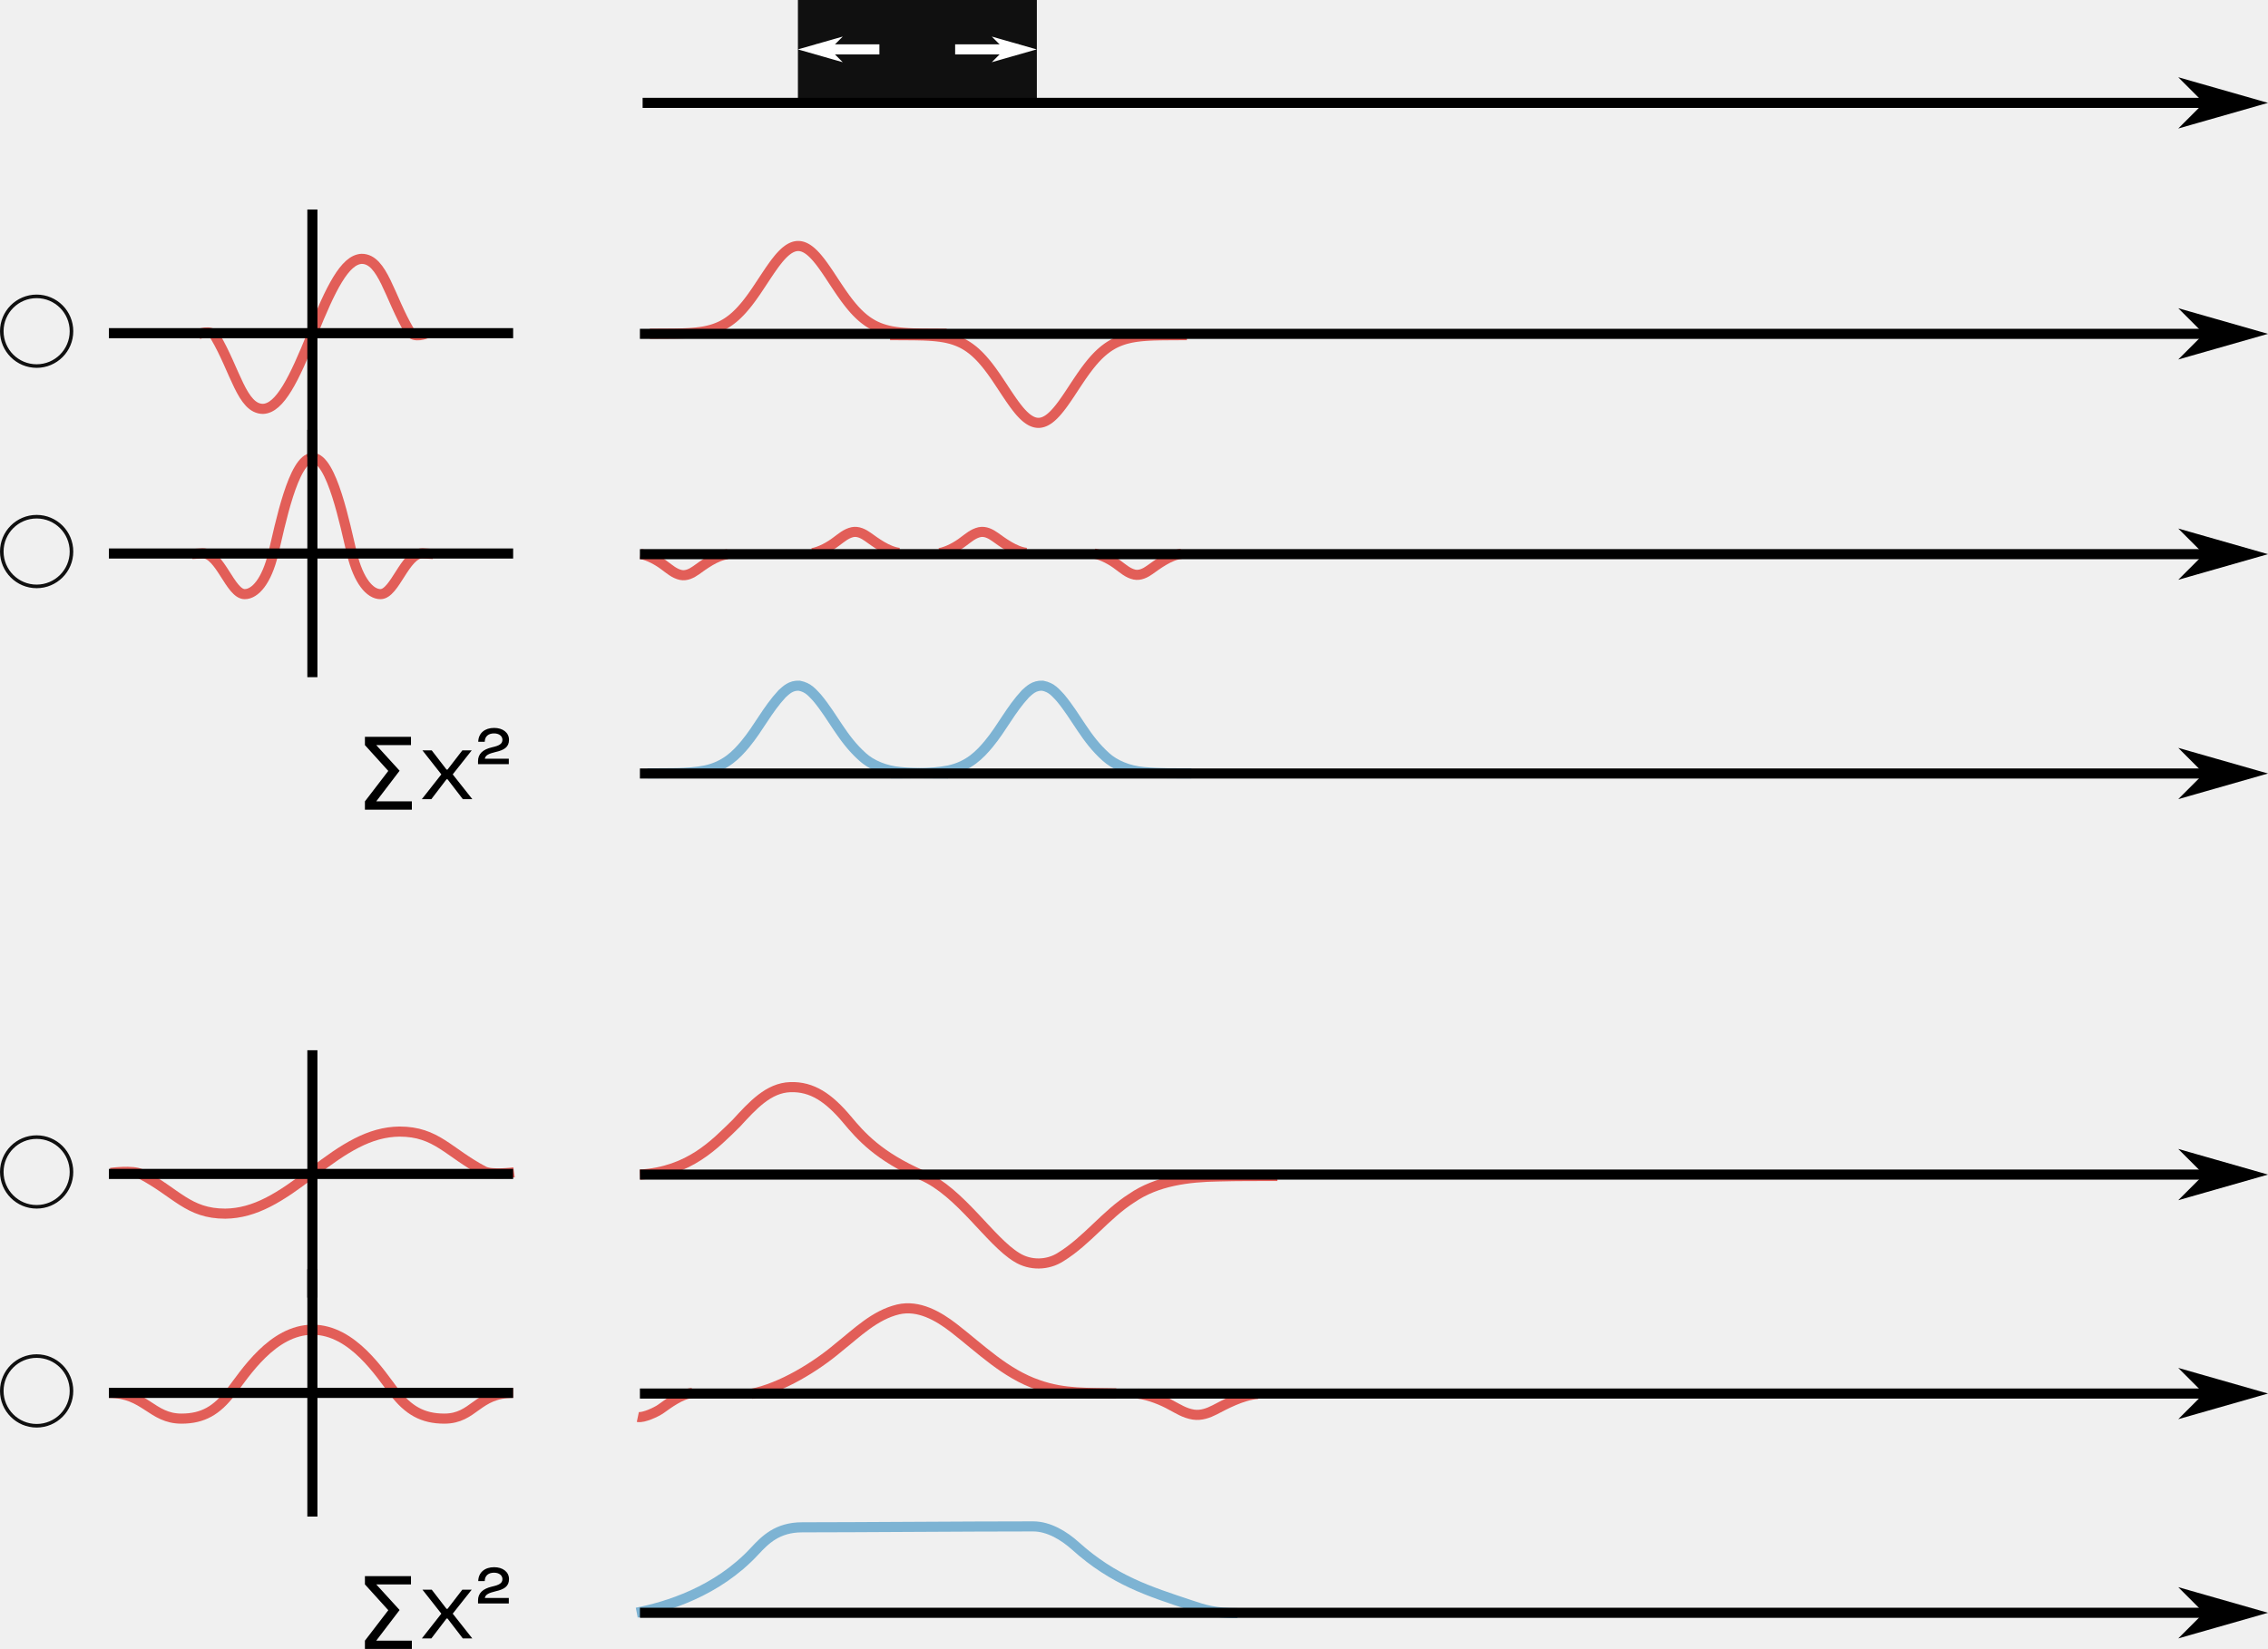
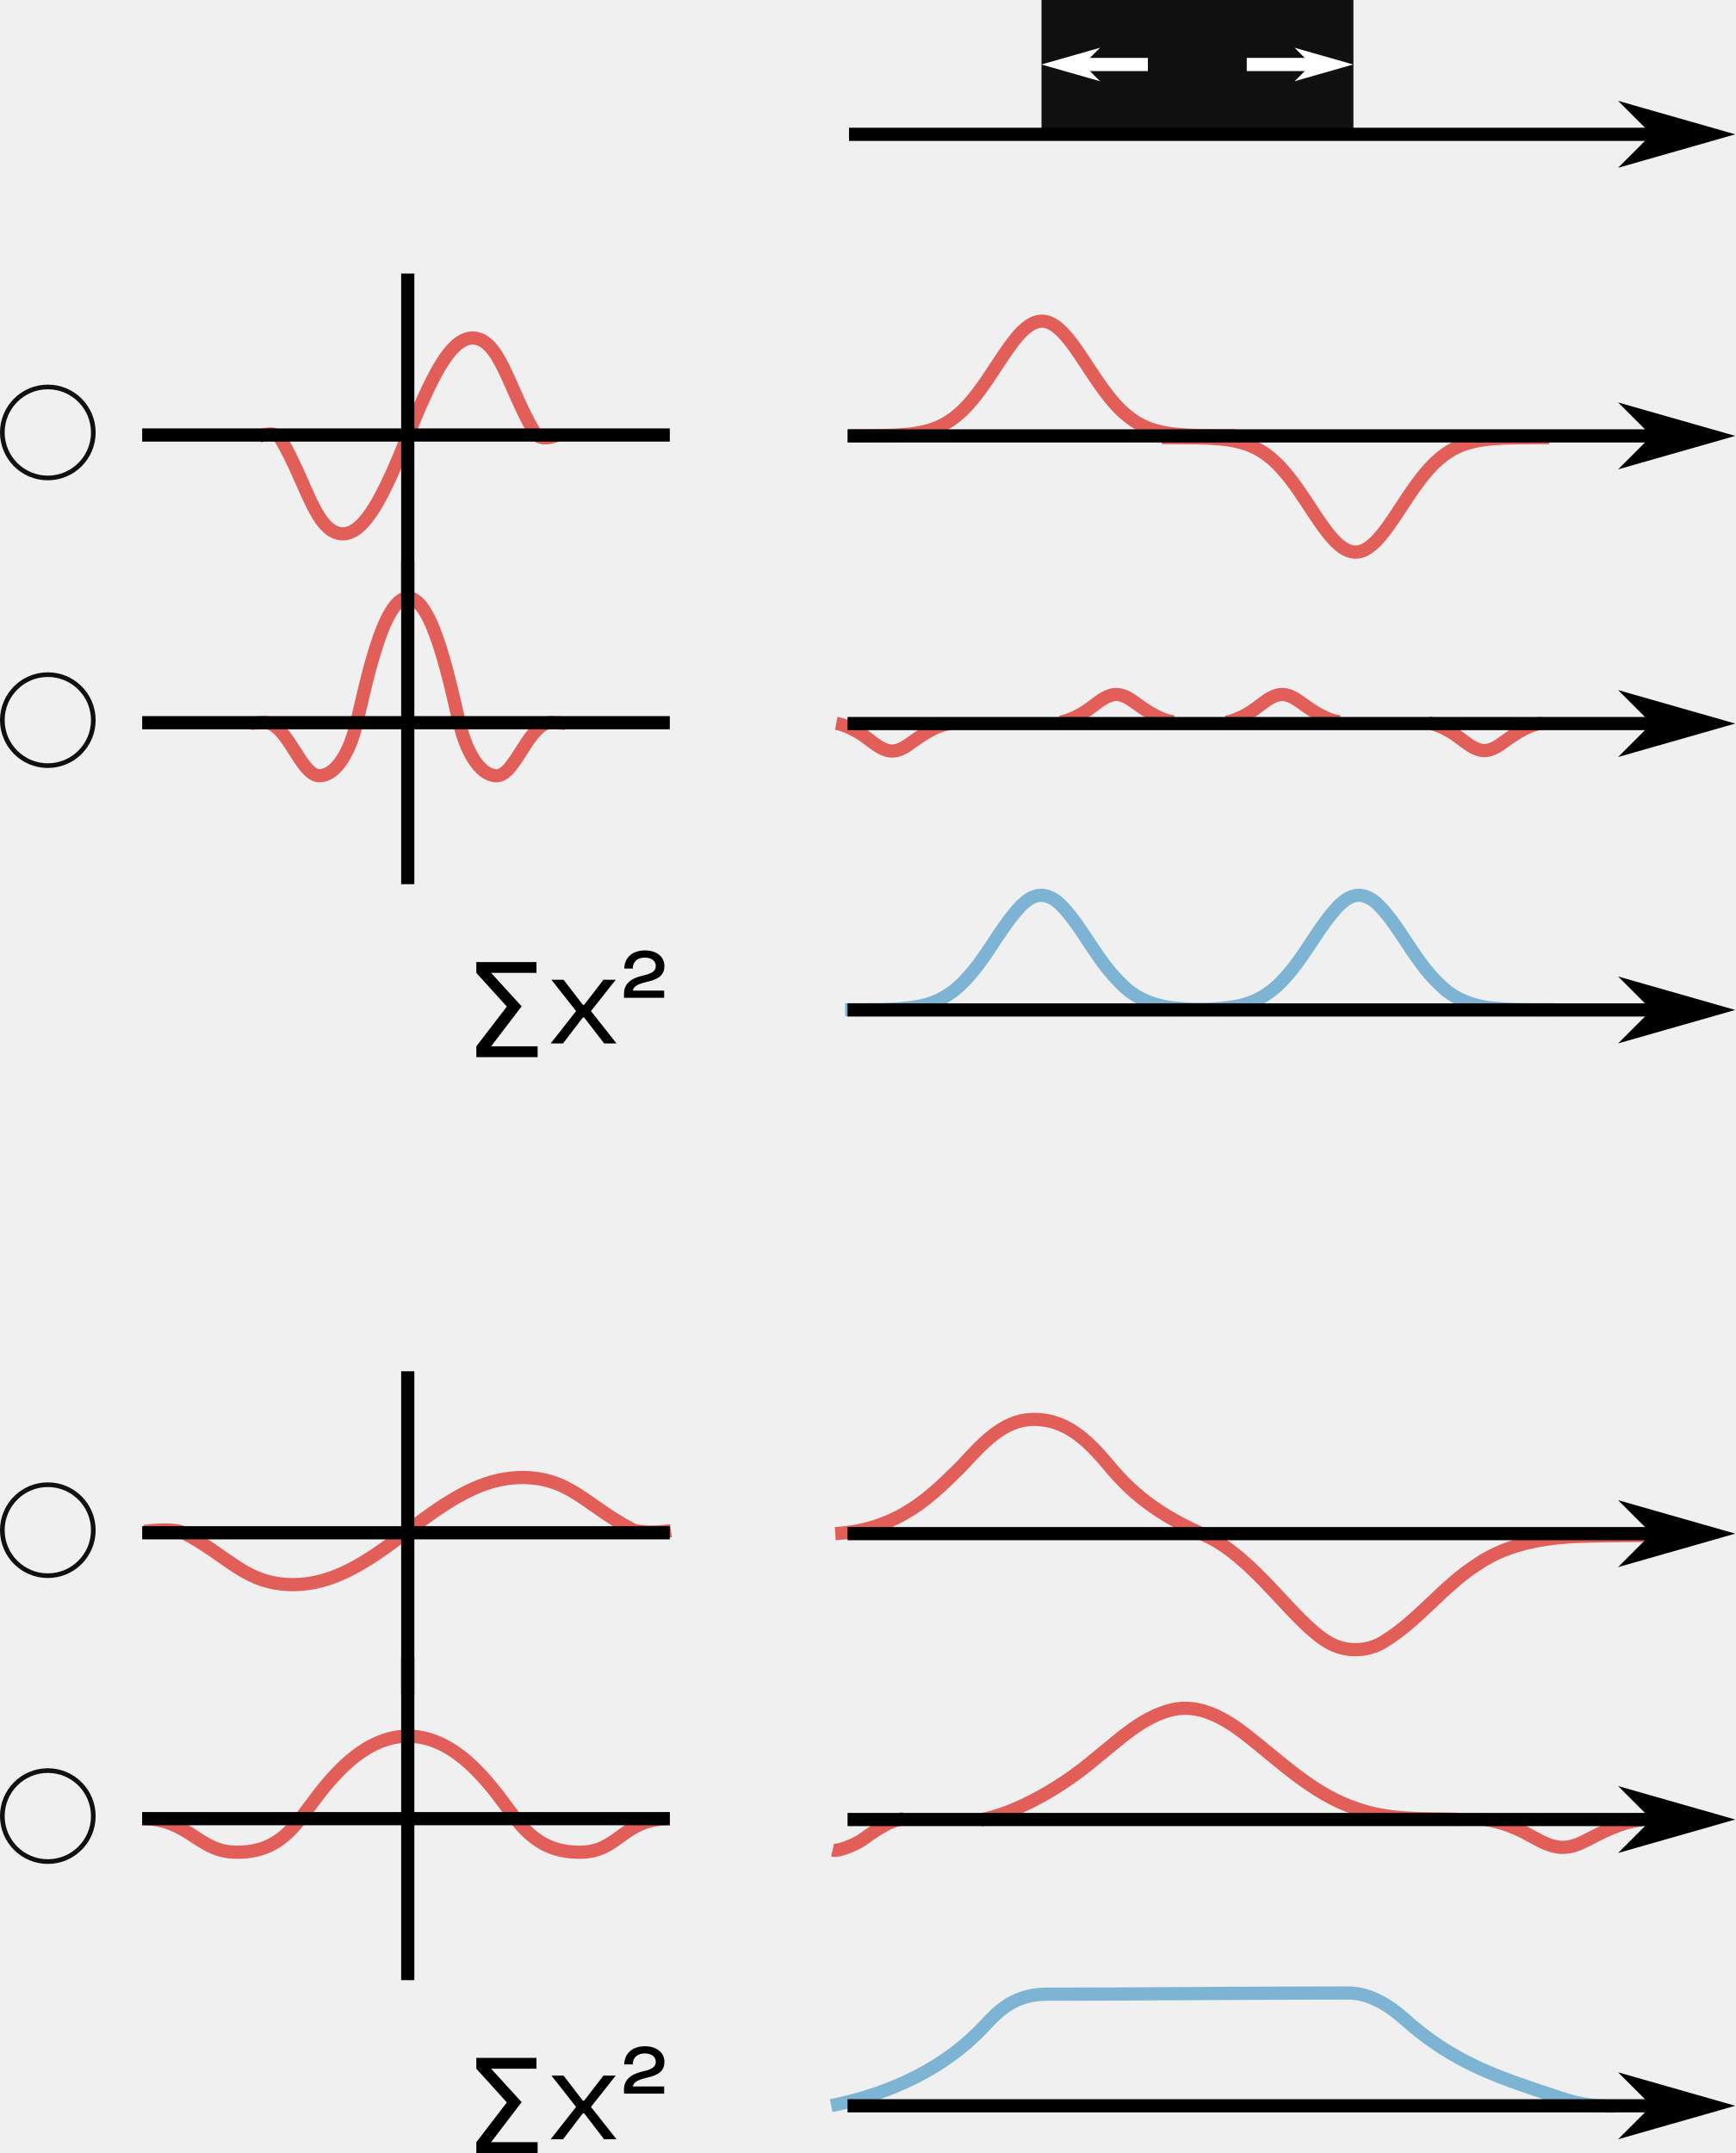
- <svg xmlns="http://www.w3.org/2000/svg" width="158.525mm" height="115.276mm" viewBox="0 0 158.525 115.276" version="1.1" id="svg23469">
+ <svg xmlns="http://www.w3.org/2000/svg" width="92.919mm" height="115.276mm" viewBox="0 0 92.919 115.276" version="1.1" id="svg23469">
  <defs id="defs23463">
-     <marker orient="auto" refY="0.0" refX="0.0" id="Arrow1Send" style="overflow:visible;">
-       <path id="path8586" d="M 0.0,0.0 L 5.0,-5.0 L -12.5,0.0 L 5.0,5.0 L 0.0,0.0 z " style="fill-rule:evenodd;stroke:#ffffff;stroke-width:1pt;stroke-opacity:1;fill:#ffffff;fill-opacity:1" transform="scale(0.2) rotate(180) translate(6,0)" />
+     <marker orient="auto" refY="0" refX="0" id="Arrow1Send" style="overflow:visible">
+       <path id="path8586" d="M 0,0 5,-5 -12.5,0 5,5 Z" style="fill:#ffffff;fill-opacity:1;fill-rule:evenodd;stroke:#ffffff;stroke-width:1pt;stroke-opacity:1" transform="matrix(-0.2,0,0,-0.2,-1.2,0)" />
    </marker>
    <marker style="overflow:visible" id="marker22179-1" refX="0" refY="0" orient="auto">
      <path transform="matrix(-0.4,0,0,-0.4,-4,0)" style="fill:#000000;fill-opacity:1;fill-rule:evenodd;stroke:#000000;stroke-width:1pt;stroke-opacity:1" d="M 0,0 5,-5 -12.5,0 5,5 Z" id="path22177-2" />
    </marker>
    <marker style="overflow:visible" id="marker22179" refX="0" refY="0" orient="auto">
      <path transform="matrix(-0.4,0,0,-0.4,-4,0)" style="fill:#000000;fill-opacity:1;fill-rule:evenodd;stroke:#000000;stroke-width:1pt;stroke-opacity:1" d="M 0,0 5,-5 -12.5,0 5,5 Z" id="path22177" />
    </marker>
    <marker style="overflow:visible" id="marker22179-1-1" refX="0" refY="0" orient="auto">
      <path transform="matrix(-0.4,0,0,-0.4,-4,0)" style="fill:#000000;fill-opacity:1;fill-rule:evenodd;stroke:#000000;stroke-width:1pt;stroke-opacity:1" d="M 0,0 5,-5 -12.5,0 5,5 Z" id="path22177-2-9" />
    </marker>
    <marker style="overflow:visible" id="marker22179-8" refX="0" refY="0" orient="auto">
      <path transform="matrix(-0.4,0,0,-0.4,-4,0)" style="fill:#000000;fill-opacity:1;fill-rule:evenodd;stroke:#000000;stroke-width:1pt;stroke-opacity:1" d="M 0,0 5,-5 -12.5,0 5,5 Z" id="path22177-7" />
    </marker>
    <marker style="overflow:visible" id="marker22179-8-7" refX="0" refY="0" orient="auto">
      <path transform="matrix(-0.4,0,0,-0.4,-4,0)" style="fill:#000000;fill-opacity:1;fill-rule:evenodd;stroke:#000000;stroke-width:1pt;stroke-opacity:1" d="M 0,0 5,-5 -12.5,0 5,5 Z" id="path22177-7-0" />
    </marker>
    <marker style="overflow:visible" id="marker22179-8-7-4" refX="0" refY="0" orient="auto">
      <path transform="matrix(-0.4,0,0,-0.4,-4,0)" style="fill:#000000;fill-opacity:1;fill-rule:evenodd;stroke:#000000;stroke-width:1pt;stroke-opacity:1" d="M 0,0 5,-5 -12.5,0 5,5 Z" id="path22177-7-0-5" />
    </marker>
    <marker style="overflow:visible" id="marker22179-8-8" refX="0" refY="0" orient="auto">
      <path transform="matrix(-0.4,0,0,-0.4,-4,0)" style="fill:#000000;fill-opacity:1;fill-rule:evenodd;stroke:#000000;stroke-width:1pt;stroke-opacity:1" d="M 0,0 5,-5 -12.5,0 5,5 Z" id="path22177-7-5" />
    </marker>
    <marker style="overflow:visible" id="marker22179-8-0" refX="0" refY="0" orient="auto">
      <path transform="matrix(-0.4,0,0,-0.4,-4,0)" style="fill:#000000;fill-opacity:1;fill-rule:evenodd;stroke:#000000;stroke-width:1pt;stroke-opacity:1" d="M 0,0 5,-5 -12.5,0 5,5 Z" id="path22177-7-7" />
    </marker>
    <marker style="overflow:visible" id="marker22179-8-0-2" refX="0" refY="0" orient="auto">
      <path transform="matrix(-0.4,0,0,-0.4,-4,0)" style="fill:#000000;fill-opacity:1;fill-rule:evenodd;stroke:#000000;stroke-width:1pt;stroke-opacity:1" d="M 0,0 5,-5 -12.5,0 5,5 Z" id="path22177-7-7-1" />
    </marker>
    <marker style="overflow:visible" id="marker22179-3" refX="0" refY="0" orient="auto">
      <path transform="matrix(-0.4,0,0,-0.4,-4,0)" style="fill:#ffffff;fill-opacity:1;fill-rule:evenodd;stroke:#ffffff;stroke-width:1pt;stroke-opacity:1" d="M 0,0 5,-5 -12.5,0 5,5 Z" id="path22177-3" />
    </marker>
    <marker orient="auto" refY="0" refX="0" id="Arrow1Send-7" style="overflow:visible">
      <path id="path8586-7" d="M 0,0 5,-5 -12.5,0 5,5 Z" style="fill:#ffffff;fill-opacity:1;fill-rule:evenodd;stroke:#ffffff;stroke-width:1pt;stroke-opacity:1" transform="matrix(-0.2,0,0,-0.2,-1.2,0)" />
    </marker>
  </defs>
  <g id="layer1" transform="translate(-5.376938,-18.3333)">
    <path style="fill:none;fill-rule:evenodd;stroke:#e1544d;stroke-width:0.706;stroke-linejoin:bevel;stroke-miterlimit:4;stroke-dasharray:none;stroke-opacity:0.933;image-rendering:optimizeQuality;shape-rendering:geometricPrecision;text-rendering:geometricPrecision" d="m 84.936,115.759 c 0.787,0.103 1.696,0.471 2.297,0.809 0.482,0.253 0.946,0.561 1.564,0.659 0.538,0.082 1.053,-0.115 1.464,-0.325 0.703,-0.361 1.907,-1.035 3.035,-1.123" id="path466-0-7-5-8-9-9-8-8" />
    <path style="fill:none;fill-rule:evenodd;stroke:#e1544d;stroke-width:0.706;stroke-linejoin:bevel;stroke-miterlimit:4;stroke-dasharray:none;stroke-opacity:0.933;image-rendering:optimizeQuality;shape-rendering:geometricPrecision;text-rendering:geometricPrecision" d="m 49.959,117.392 c 0.391,0.082 1.3,-0.349 1.598,-0.558 0.511,-0.361 1.386,-1.035 2.205,-1.123" id="path466-0-7-5-8-6" />
    <path style="fill:none;fill-rule:evenodd;stroke:#75afd1;stroke-width:0.706;stroke-linejoin:bevel;stroke-miterlimit:4;stroke-dasharray:none;stroke-opacity:0.933;image-rendering:optimizeQuality;shape-rendering:geometricPrecision;text-rendering:geometricPrecision" d="m 67.64,72.396 c 1.351,-0.02 2.752,0.053 4.05,-0.203 1.412,-0.304 2.176,-1.108 2.787,-1.84 0.954,-1.152 1.53,-2.396 2.58,-3.523 0.27,-0.242 0.605,-0.591 1.192,-0.56 0.65,0.117 0.934,0.52 1.238,0.833 1.145,1.361 1.755,2.866 3.192,4.147 0.594,0.538 1.543,0.967 2.669,1.06 1.09,0.105 2.205,0.079 3.307,0.087" id="path466-0-7-1-2" />
    <path style="fill:none;fill-rule:evenodd;stroke:#75afd1;stroke-width:0.706;stroke-linejoin:bevel;stroke-miterlimit:4;stroke-dasharray:none;stroke-opacity:0.933;image-rendering:optimizeQuality;shape-rendering:geometricPrecision;text-rendering:geometricPrecision" d="m 49.884,131.073 c 2.094,-0.412 5.6,-1.464 8.224,-4.286 0.742,-0.798 1.599,-1.681 3.331,-1.681 3.927,0 11.381,-0.064 16.154,-0.064 1.087,0 2.151,0.644 2.96,1.371 2.674,2.407 5.159,3.172 8.006,4.124 1.061,0.355 1.712,0.568 3.307,0.568" id="path466-0-7-5-0" />
    <path style="fill:none;stroke:#e1544d;stroke-width:0.706;stroke-linecap:butt;stroke-linejoin:miter;stroke-miterlimit:4;stroke-dasharray:none;stroke-opacity:0.933" d="m 27.23,111.293 c 2.802,0 4.738,3.096 5.711,4.361 0.973,1.265 1.976,1.853 3.491,1.853 2.091,0 2.279,-1.8 4.811,-1.8" id="path26623-4" />
    <path style="fill:none;stroke:#e1544d;stroke-width:0.706;stroke-linecap:butt;stroke-linejoin:miter;stroke-miterlimit:4;stroke-dasharray:none;stroke-opacity:0.933" d="m 27.222,111.293 c -2.802,0 -4.738,3.096 -5.711,4.361 -0.973,1.265 -1.935,1.853 -3.451,1.853 -2.091,0 -2.539,-1.8 -5.07,-1.8" id="path26623-7-2" />
    <path style="fill:none;stroke:#e1544d;stroke-width:0.706;stroke-linecap:butt;stroke-linejoin:miter;stroke-miterlimit:4;stroke-dasharray:none;stroke-opacity:0.933" d="m 27.228,50.346 c 1.347,0 2.277,4.744 2.745,6.682 0.468,1.938 1.271,2.84 1.999,2.84 1.005,0 1.714,-2.854 2.931,-2.854 l 0.744,0.048 v 0" id="path26623" />
    <path style="fill:none;stroke:#e1544d;stroke-width:0.706;stroke-linecap:butt;stroke-linejoin:miter;stroke-miterlimit:4;stroke-dasharray:none;stroke-opacity:0.933" d="m 27.224,50.346 c -1.347,0 -2.277,4.744 -2.745,6.682 -0.468,1.938 -1.271,2.84 -1.999,2.84 -1.005,0 -1.714,-2.854 -2.931,-2.854 l -0.744,0.048 v 0" id="path26623-7" />
    <path id="path466-0-7" d="m 50.795,41.66 v 0 h 0.068 0.071 0.068 0.071 0.068 0.071 0.068 0.071 l 0.068,-0.001 h 0.068 0.071 0.068 0.071 l 0.068,-0.002 h 0.071 0.068 l 0.071,-0.001 h 0.068 l 0.071,-0.001 h 0.068 l 0.071,-0.001 h 0.068 l 0.071,-0.001 0.068,-0.001 h 0.071 l 0.068,-0.002 0.071,-0.001 0.068,-0.001 0.071,-0.002 0.068,-0.001 0.068,-0.002 0.071,-0.002 0.068,-0.001 0.071,-0.002 0.068,-0.004 0.071,-0.002 0.068,-0.005 0.071,-0.002 0.068,-0.004 0.071,-0.005 0.068,-0.004 0.071,-0.005 0.068,-0.006 0.071,-0.005 0.068,-0.007 0.071,-0.006 0.068,-0.007 0.071,-0.009 0.068,-0.009 0.065,-0.007 0.071,-0.009 0.068,-0.012 0.071,-0.01 0.068,-0.012 0.071,-0.012 0.068,-0.013 0.071,-0.015 0.068,-0.015 0.071,-0.017 0.068,-0.017 0.071,-0.018 0.068,-0.018 0.071,-0.022 0.068,-0.021 0.071,-0.023 0.068,-0.025 0.068,-0.025 0.071,-0.027 0.068,-0.028 0.071,-0.031 0.068,-0.03 0.071,-0.034 0.068,-0.034 0.071,-0.037 0.068,-0.039 0.071,-0.04 0.068,-0.042 0.071,-0.044 0.068,-0.046 0.071,-0.048 0.068,-0.051 0.071,-0.052 0.068,-0.053 0.071,-0.057 0.068,-0.059 0.071,-0.06 0.068,-0.064 0.068,-0.064 0.071,-0.068 0.068,-0.069 0.071,-0.073 0.068,-0.073 0.071,-0.076 0.068,-0.08 0.071,-0.08 0.068,-0.082 0.071,-0.083 0.068,-0.088 0.071,-0.087 0.068,-0.092 0.071,-0.092 0.068,-0.092 0.071,-0.097 0.068,-0.097 0.071,-0.099 0.068,-0.098 0.071,-0.102 0.068,-0.102 0.068,-0.103 0.071,-0.104 0.068,-0.105 0.071,-0.104 0.068,-0.105 0.071,-0.106 0.068,-0.105 0.071,-0.106 0.068,-0.104 0.071,-0.105 0.068,-0.103 0.071,-0.103 0.068,-0.104 0.071,-0.099 0.068,-0.1 0.071,-0.097 0.068,-0.098 0.071,-0.093 0.068,-0.092 0.071,-0.089 0.068,-0.086 0.068,-0.085 0.071,-0.082 0.068,-0.077 0.071,-0.075 0.068,-0.071 0.071,-0.068 0.068,-0.063 0.071,-0.062 0.068,-0.054 0.071,-0.052 0.068,-0.048 0.071,-0.042 0.068,-0.039 0.071,-0.034 0.068,-0.029 0.071,-0.025 0.068,-0.019 0.071,-0.015 0.068,-0.01 0.071,-0.005 h 0.065 l 0.068,0.005 0.071,0.01 0.068,0.015 0.071,0.019 0.068,0.025 0.071,0.029 0.068,0.034 0.071,0.039 0.068,0.042 0.071,0.048 0.068,0.052 0.068,0.054 0.071,0.062 0.068,0.063 0.071,0.068 0.068,0.071 0.071,0.075 0.068,0.077 0.071,0.082 0.068,0.085 0.071,0.086 0.068,0.089 0.071,0.092 0.068,0.093 0.071,0.098 0.068,0.097 0.071,0.1 0.068,0.099 0.071,0.104 0.068,0.103 0.071,0.103 0.068,0.105 0.068,0.104 0.071,0.106 0.068,0.105 0.071,0.106 0.068,0.105 0.071,0.104 0.068,0.105 0.071,0.104 0.068,0.103 0.071,0.102 0.068,0.102 0.071,0.098 0.068,0.099 0.071,0.097 0.068,0.097 0.071,0.092 0.068,0.092 0.071,0.092 0.068,0.087 0.071,0.088 0.068,0.083 0.068,0.082 0.071,0.08 0.068,0.08 0.071,0.076 0.068,0.073 0.071,0.073 0.068,0.069 0.071,0.068 0.068,0.064 0.071,0.064 0.068,0.06 0.071,0.059 0.068,0.057 0.071,0.053 0.068,0.052 0.071,0.051 0.068,0.048 0.071,0.046 0.068,0.044 0.071,0.042 0.068,0.04 0.068,0.039 0.071,0.037 0.068,0.034 0.071,0.034 0.068,0.03 0.071,0.031 0.068,0.028 0.071,0.027 0.068,0.025 0.071,0.025 0.068,0.023 0.071,0.021 0.068,0.022 0.071,0.018 0.068,0.018 0.071,0.017 0.068,0.017 0.071,0.015 0.068,0.015 0.071,0.013 0.068,0.012 0.068,0.012 0.071,0.01 0.068,0.012 0.071,0.009 0.065,0.007 0.071,0.009 0.068,0.009 0.071,0.007 0.068,0.006 0.071,0.007 0.068,0.005 0.071,0.006 0.068,0.005 0.068,0.004 0.071,0.005 0.068,0.004 0.071,0.002 0.068,0.005 0.071,0.002 0.068,0.004 0.071,0.002 0.068,0.001 0.071,0.002 0.068,0.002 0.071,0.001 0.068,0.002 0.071,0.001 0.068,0.001 0.071,0.002 h 0.068 l 0.071,0.001 0.068,0.001 h 0.071 l 0.068,0.001 h 0.068 l 0.071,0.001 h 0.068 l 0.071,0.001 h 0.068 0.071 l 0.068,0.002 h 0.071 0.068 0.071 0.068 l 0.071,0.001 h 0.068 0.071 0.068 0.071 0.068 0.071 0.068 0.071" class="fil1 str1" style="fill:none;fill-rule:evenodd;stroke:#e1544d;stroke-width:0.706;stroke-linejoin:bevel;stroke-miterlimit:4;stroke-dasharray:none;stroke-opacity:0.933;image-rendering:optimizeQuality;shape-rendering:geometricPrecision;text-rendering:geometricPrecision" />
-     <path style="fill:none;stroke:#000000;stroke-width:0.706;stroke-linecap:butt;stroke-linejoin:miter;stroke-miterlimit:4;stroke-dasharray:none;stroke-opacity:1;marker-end:url(#marker22179)" d="M 50.294,25.525 H 162.511" id="path18497" />
+     <path style="fill:none;stroke:#000000;stroke-width:0.706;stroke-linecap:butt;stroke-linejoin:miter;stroke-miterlimit:4;stroke-dasharray:none;stroke-opacity:1;marker-end:url(#marker22179)" d="M 50.84,25.525 H 96.905" id="path18497" />
    <rect style="opacity:1;fill:#000000;fill-opacity:0.933;stroke:none;stroke-width:0.706;stroke-linecap:butt;stroke-linejoin:round;stroke-miterlimit:4;stroke-dasharray:none;stroke-dashoffset:0;stroke-opacity:0.933" id="rect18499" width="16.701" height="7.216" x="61.148" y="18.333" />
    <path style="fill:none;stroke:#e1544d;stroke-width:0.706;stroke-linecap:butt;stroke-linejoin:miter;stroke-miterlimit:4;stroke-dasharray:none;stroke-opacity:0.933" d="m 27.211,41.673 c 1.276,-3.166 2.268,-5.197 3.449,-5.244 1.47,0 1.93,2.67 3.338,5.06 0.318,0.539 1.198,0.149 1.198,0.149" id="path23522" />
    <path style="fill:none;stroke:#e1544d;stroke-width:0.706;stroke-linecap:butt;stroke-linejoin:miter;stroke-miterlimit:4;stroke-dasharray:none;stroke-opacity:0.933" d="m 27.211,41.673 c -1.276,3.166 -2.268,5.197 -3.449,5.244 -1.47,0 -1.93,-2.67 -3.338,-5.06 -0.318,-0.539 -1.198,-0.149 -1.198,-0.149" id="path23522-3" />
    <path style="fill:none;stroke:#000000;stroke-width:0.706;stroke-linecap:butt;stroke-linejoin:miter;stroke-miterlimit:4;stroke-dasharray:none;stroke-opacity:1" d="M 12.99,41.625 H 41.244" id="path23505" />
    <path style="fill:none;stroke:#000000;stroke-width:0.706;stroke-linecap:butt;stroke-linejoin:miter;stroke-miterlimit:4;stroke-dasharray:none;stroke-opacity:1" d="M 27.211,50.271 V 32.979" id="path23505-5" />
    <path id="path466-0-7-7" d="m 67.587,41.765 v 0 h 0.068 0.071 0.068 0.071 0.068 0.071 0.068 0.071 l 0.068,0.001 h 0.068 0.071 0.068 0.071 l 0.068,0.002 h 0.071 0.068 l 0.071,0.001 h 0.068 l 0.071,0.001 h 0.068 l 0.071,0.001 h 0.068 l 0.071,0.001 0.068,0.001 h 0.071 l 0.068,0.002 0.071,0.001 0.068,0.001 0.071,0.002 0.068,0.001 0.068,0.002 0.071,0.002 0.068,0.001 0.071,0.002 0.068,0.004 0.071,0.002 0.068,0.005 0.071,0.002 0.068,0.004 0.071,0.005 0.068,0.004 0.071,0.005 0.068,0.006 0.071,0.005 0.068,0.007 0.071,0.006 0.068,0.007 0.071,0.009 0.068,0.009 0.065,0.007 0.071,0.009 0.068,0.012 0.071,0.01 0.068,0.012 0.071,0.012 0.068,0.013 0.071,0.015 0.068,0.015 0.071,0.017 0.068,0.017 0.071,0.018 0.068,0.018 0.071,0.022 0.068,0.021 0.071,0.023 0.068,0.025 0.068,0.025 0.071,0.027 0.068,0.028 0.071,0.031 0.068,0.03 0.071,0.034 0.068,0.034 0.071,0.037 0.068,0.039 0.071,0.04 0.068,0.042 0.071,0.044 0.068,0.046 0.071,0.048 0.068,0.051 0.071,0.052 0.068,0.053 0.071,0.057 0.068,0.059 0.071,0.06 0.068,0.064 0.068,0.064 0.071,0.068 0.068,0.069 0.071,0.073 0.068,0.073 0.071,0.076 0.068,0.08 0.071,0.08 0.068,0.082 0.071,0.083 0.068,0.088 0.071,0.087 0.068,0.092 0.071,0.092 0.068,0.092 0.071,0.097 0.068,0.097 0.071,0.099 0.068,0.098 0.071,0.102 0.068,0.102 0.068,0.103 0.071,0.104 0.068,0.105 0.071,0.104 0.068,0.105 0.071,0.106 0.068,0.105 0.071,0.106 0.068,0.104 0.071,0.105 0.068,0.103 0.071,0.103 0.068,0.104 0.071,0.099 0.068,0.1 0.071,0.097 0.068,0.098 0.071,0.093 0.068,0.092 0.071,0.089 0.068,0.086 0.068,0.085 0.071,0.082 0.068,0.077 0.071,0.075 0.068,0.071 0.071,0.068 0.068,0.063 0.071,0.062 0.068,0.054 0.071,0.052 0.068,0.048 0.071,0.042 0.068,0.039 0.071,0.034 0.068,0.029 0.071,0.025 0.068,0.019 0.071,0.015 0.068,0.01 0.071,0.005 h 0.065 l 0.068,-0.005 0.071,-0.01 0.068,-0.015 0.071,-0.019 0.068,-0.025 0.071,-0.029 0.068,-0.034 0.071,-0.039 0.068,-0.042 0.071,-0.048 0.068,-0.052 0.068,-0.054 0.071,-0.062 0.068,-0.063 0.071,-0.068 0.068,-0.071 0.071,-0.075 0.068,-0.077 0.071,-0.082 0.068,-0.085 0.071,-0.086 0.068,-0.089 0.071,-0.092 0.068,-0.093 0.071,-0.098 0.068,-0.097 0.071,-0.1 0.068,-0.099 0.071,-0.104 0.068,-0.103 0.071,-0.103 0.068,-0.105 0.068,-0.104 0.071,-0.106 0.068,-0.105 0.071,-0.106 0.068,-0.105 0.071,-0.104 0.068,-0.105 0.071,-0.104 0.068,-0.103 0.071,-0.102 0.068,-0.102 0.071,-0.098 0.068,-0.099 0.071,-0.097 0.068,-0.097 0.071,-0.092 0.068,-0.092 0.071,-0.092 0.068,-0.087 0.071,-0.088 0.068,-0.083 0.068,-0.082 0.071,-0.08 0.068,-0.08 0.071,-0.076 0.068,-0.073 0.071,-0.073 0.068,-0.069 0.071,-0.068 0.068,-0.064 0.071,-0.064 0.068,-0.06 0.071,-0.059 0.068,-0.057 0.071,-0.053 0.068,-0.052 0.071,-0.051 0.068,-0.048 0.071,-0.046 0.068,-0.044 0.071,-0.042 0.068,-0.04 0.068,-0.039 0.071,-0.037 0.068,-0.034 0.071,-0.034 0.068,-0.03 0.071,-0.031 0.068,-0.028 0.071,-0.027 0.068,-0.025 0.071,-0.025 0.068,-0.023 0.071,-0.021 0.068,-0.022 0.071,-0.018 0.068,-0.018 0.071,-0.017 0.068,-0.017 0.071,-0.015 0.068,-0.015 0.071,-0.013 0.068,-0.012 0.068,-0.012 0.071,-0.01 0.068,-0.012 0.071,-0.009 0.065,-0.007 0.071,-0.009 0.068,-0.009 0.071,-0.007 0.068,-0.006 0.071,-0.007 0.068,-0.005 0.071,-0.006 0.068,-0.005 0.068,-0.004 0.071,-0.005 0.068,-0.004 0.071,-0.002 0.068,-0.005 0.071,-0.002 0.068,-0.004 0.071,-0.002 0.068,-0.001 0.071,-0.002 0.068,-0.002 0.071,-0.001 0.068,-0.002 0.071,-0.001 0.068,-0.001 0.071,-0.002 h 0.068 l 0.071,-0.001 0.068,-0.001 h 0.071 l 0.068,-0.001 h 0.068 l 0.071,-0.001 h 0.068 l 0.071,-0.001 h 0.068 0.071 l 0.068,-0.002 h 0.071 0.068 0.071 0.068 l 0.071,-0.001 h 0.068 0.071 0.068 0.071 0.068 0.071 0.068 0.071" class="fil1 str1" style="fill:none;fill-rule:evenodd;stroke:#e1544d;stroke-width:0.706;stroke-linejoin:bevel;stroke-miterlimit:4;stroke-dasharray:none;stroke-opacity:0.933;image-rendering:optimizeQuality;shape-rendering:geometricPrecision;text-rendering:geometricPrecision" />
-     <path style="fill:none;stroke:#000000;stroke-width:0.706;stroke-linecap:butt;stroke-linejoin:miter;stroke-miterlimit:4;stroke-dasharray:none;stroke-opacity:1;marker-end:url(#marker22179-8)" d="M 50.105,41.672 H 162.511" id="path18497-7" />
+     <path style="fill:none;stroke:#000000;stroke-width:0.706;stroke-linecap:butt;stroke-linejoin:miter;stroke-miterlimit:4;stroke-dasharray:none;stroke-opacity:1;marker-end:url(#marker22179-8)" d="M 50.762,41.672 H 96.905" id="path18497-7" />
    <circle style="opacity:1;fill:none;fill-opacity:0.933;stroke:#000000;stroke-width:0.25;stroke-miterlimit:4;stroke-dasharray:none;stroke-dashoffset:0;stroke-opacity:0.933" id="path14193-4" cx="7.938" cy="41.488" r="2.436" />
    <flowRoot xml:space="preserve" id="flowRoot14195-8" style="font-style:normal;font-weight:normal;font-size:40px;line-height:1.25;font-family:sans-serif;letter-spacing:0px;word-spacing:0px;fill:#000000;fill-opacity:1;stroke:none;stroke-width:1.432" transform="matrix(0.174625,0,0,0.174625,-28.51936,19.64184)">
      <flowRegion style="stroke-width:1.432" id="flowRegion14197-2">
        <rect style="stroke-width:1.432" id="rect14199-4" width="155.357" height="125.714" x="198.571" y="108.948" />
      </flowRegion>
      <flowPara id="flowPara14201-2" style="font-style:normal;font-variant:normal;font-weight:normal;font-stretch:normal;font-family:'Space Grotesk';-inkscape-font-specification:'Space Grotesk';stroke-width:1.432">*</flowPara>
    </flowRoot>
    <flowRoot xml:space="preserve" id="flowRoot14195-8-7" style="font-style:normal;font-weight:normal;font-size:40px;line-height:1.25;font-family:sans-serif;letter-spacing:0px;word-spacing:0px;fill:#000000;fill-opacity:1;stroke:none;stroke-width:0.924" transform="matrix(0.2707015,0,0,0.2707015,-11.60542,6.278598)">
      <flowRegion style="stroke-width:0.924" id="flowRegion14197-2-5">
        <rect style="stroke-width:0.924" id="rect14199-4-6" width="155.357" height="125.714" x="198.571" y="108.948" />
      </flowRegion>
      <flowPara id="flowPara14201-2-5" style="font-style:normal;font-variant:normal;font-weight:normal;font-stretch:normal;font-family:'Space Grotesk';-inkscape-font-specification:'Space Grotesk';stroke-width:0.924">=</flowPara>
    </flowRoot>
    <path style="fill:none;fill-rule:evenodd;stroke:#e1544d;stroke-width:0.706;stroke-linejoin:bevel;stroke-miterlimit:4;stroke-dasharray:none;stroke-opacity:0.933;image-rendering:optimizeQuality;shape-rendering:geometricPrecision;text-rendering:geometricPrecision" d="m 57.889,115.777 c 2.094,-0.412 4.51,-1.892 6.109,-3.254 1.282,-1.018 2.516,-2.257 4.158,-2.65 1.431,-0.33 2.801,0.461 3.893,1.305 1.869,1.452 3.607,3.194 5.898,3.972 1.83,0.649 3.528,0.543 5.449,0.59" id="path466-0-7-5" />
    <path style="fill:none;stroke:#e1544d;stroke-width:0.706;stroke-linecap:butt;stroke-linejoin:miter;stroke-miterlimit:4;stroke-dasharray:none;stroke-opacity:0.933" d="m 27.211,100.309 c 2.252,-1.731 4.003,-2.843 6.088,-2.869 2.595,0 3.406,1.46 5.892,2.768 0.561,0.295 2.115,0.082 2.115,0.082" id="path23522-1" />
    <path style="fill:none;stroke:#e1544d;stroke-width:0.706;stroke-linecap:butt;stroke-linejoin:miter;stroke-miterlimit:4;stroke-dasharray:none;stroke-opacity:0.933" d="m 27.211,100.309 c -2.252,1.731 -4.003,2.843 -6.088,2.869 -2.595,0 -3.406,-1.461 -5.892,-2.768 -0.561,-0.295 -2.115,-0.082 -2.115,-0.082" id="path23522-3-3" />
    <path style="fill:none;stroke:#000000;stroke-width:0.706;stroke-linecap:butt;stroke-linejoin:miter;stroke-miterlimit:4;stroke-dasharray:none;stroke-opacity:1" d="M 12.99,115.708 H 41.244" id="path23505-2" />
    <path style="fill:none;stroke:#000000;stroke-width:0.706;stroke-linecap:butt;stroke-linejoin:miter;stroke-miterlimit:4;stroke-dasharray:none;stroke-opacity:1" d="m 27.211,124.354 v -17.292" id="path23505-5-9" />
-     <path style="fill:none;stroke:#000000;stroke-width:0.706;stroke-linecap:butt;stroke-linejoin:miter;stroke-miterlimit:4;stroke-dasharray:none;stroke-opacity:1;marker-end:url(#marker22179-8-7)" d="M 50.105,115.754 H 162.511" id="path18497-7-9" />
+     <path style="fill:none;stroke:#000000;stroke-width:0.706;stroke-linecap:butt;stroke-linejoin:miter;stroke-miterlimit:4;stroke-dasharray:none;stroke-opacity:1;marker-end:url(#marker22179-8-7)" d="M 50.762,115.754 H 96.905" id="path18497-7-9" />
    <circle style="opacity:1;fill:none;fill-opacity:0.933;stroke:#000000;stroke-width:0.25;stroke-miterlimit:4;stroke-dasharray:none;stroke-dashoffset:0;stroke-opacity:0.933" id="path14193-4-6" cx="7.938" cy="115.57" r="2.436" />
    <flowRoot xml:space="preserve" id="flowRoot14195-8-0" style="font-style:normal;font-weight:normal;font-size:40px;line-height:1.25;font-family:sans-serif;letter-spacing:0px;word-spacing:0px;fill:#000000;fill-opacity:1;stroke:none;stroke-width:1.432" transform="matrix(0.174625,0,0,0.174625,-28.51936,93.72419)">
      <flowRegion style="stroke-width:1.432" id="flowRegion14197-2-6">
        <rect style="stroke-width:1.432" id="rect14199-4-4" width="155.357" height="125.714" x="198.571" y="108.948" />
      </flowRegion>
      <flowPara id="flowPara14201-2-3" style="font-style:normal;font-variant:normal;font-weight:normal;font-stretch:normal;font-family:'Space Grotesk';-inkscape-font-specification:'Space Grotesk';stroke-width:1.432">*</flowPara>
    </flowRoot>
    <flowRoot xml:space="preserve" id="flowRoot14195-8-7-0" style="font-style:normal;font-weight:normal;font-size:40px;line-height:1.25;font-family:sans-serif;letter-spacing:0px;word-spacing:0px;fill:#000000;fill-opacity:1;stroke:none;stroke-width:0.924" transform="matrix(0.2707015,0,0,0.2707015,-11.60542,80.36095)">
      <flowRegion style="stroke-width:0.924" id="flowRegion14197-2-5-5">
        <rect style="stroke-width:0.924" id="rect14199-4-6-4" width="155.357" height="125.714" x="198.571" y="108.948" />
      </flowRegion>
      <flowPara id="flowPara14201-2-5-1" style="font-style:normal;font-variant:normal;font-weight:normal;font-stretch:normal;font-family:'Space Grotesk';-inkscape-font-specification:'Space Grotesk';stroke-width:0.924">=</flowPara>
    </flowRoot>
    <path style="fill:none;stroke:#000000;stroke-width:0.706;stroke-linecap:butt;stroke-linejoin:miter;stroke-miterlimit:4;stroke-dasharray:none;stroke-opacity:1" d="M 12.99,57.028 H 41.244" id="path23505-6" />
    <path style="fill:none;stroke:#000000;stroke-width:0.706;stroke-linecap:butt;stroke-linejoin:miter;stroke-miterlimit:4;stroke-dasharray:none;stroke-opacity:1" d="M 27.211,65.674 V 48.382" id="path23505-5-7" />
    <circle style="opacity:1;fill:none;fill-opacity:0.933;stroke:#000000;stroke-width:0.25;stroke-miterlimit:4;stroke-dasharray:none;stroke-dashoffset:0;stroke-opacity:0.933" id="path14193-4-9" cx="7.938" cy="56.891" r="2.436" />
    <flowRoot xml:space="preserve" id="flowRoot14195-8-76" style="font-style:normal;font-weight:normal;font-size:40px;line-height:1.25;font-family:sans-serif;letter-spacing:0px;word-spacing:0px;fill:#000000;fill-opacity:1;stroke:none;stroke-width:1.432" transform="matrix(0.174625,0,0,0.174625,-28.51936,35.04437)">
      <flowRegion style="stroke-width:1.432" id="flowRegion14197-2-68">
        <rect style="stroke-width:1.432" id="rect14199-4-1" width="155.357" height="125.714" x="198.571" y="108.948" />
      </flowRegion>
      <flowPara id="flowPara14201-2-8" style="font-style:normal;font-variant:normal;font-weight:normal;font-stretch:normal;font-family:'Space Grotesk';-inkscape-font-specification:'Space Grotesk';stroke-width:1.432">*</flowPara>
    </flowRoot>
    <flowRoot xml:space="preserve" id="flowRoot14195-8-7-9" style="font-style:normal;font-weight:normal;font-size:40px;line-height:1.25;font-family:sans-serif;letter-spacing:0px;word-spacing:0px;fill:#000000;fill-opacity:1;stroke:none;stroke-width:0.924" transform="matrix(0.2707015,0,0,0.2707015,-11.60542,21.68113)">
      <flowRegion style="stroke-width:0.924" id="flowRegion14197-2-5-2">
        <rect style="stroke-width:0.924" id="rect14199-4-6-9" width="155.357" height="125.714" x="198.571" y="108.948" />
      </flowRegion>
      <flowPara id="flowPara14201-2-5-5" style="font-style:normal;font-variant:normal;font-weight:normal;font-stretch:normal;font-family:'Space Grotesk';-inkscape-font-specification:'Space Grotesk';stroke-width:0.924">=</flowPara>
    </flowRoot>
    <path style="fill:none;stroke:#000000;stroke-width:0.706;stroke-linecap:butt;stroke-linejoin:miter;stroke-miterlimit:4;stroke-dasharray:none;stroke-opacity:1" d="M 12.99,100.401 H 41.244" id="path23505-2-7" />
    <path style="fill:none;stroke:#000000;stroke-width:0.706;stroke-linecap:butt;stroke-linejoin:miter;stroke-miterlimit:4;stroke-dasharray:none;stroke-opacity:1" d="M 27.211,109.047 V 91.754" id="path23505-5-9-6" />
    <path id="path466-0-7-7-9-7" style="fill:none;fill-rule:evenodd;stroke:#e1544d;stroke-width:0.706;stroke-linejoin:bevel;stroke-miterlimit:4;stroke-dasharray:none;stroke-opacity:0.933;image-rendering:optimizeQuality;shape-rendering:geometricPrecision;text-rendering:geometricPrecision" d="m 50.105,100.447 c 3.467,-0.209 5.235,-2.124 6.735,-3.587 1.162,-1.267 2.258,-2.472 3.77,-2.526 1.53,-0.054 2.699,0.743 3.987,2.282 0.948,1.133 2.188,2.557 5.245,3.89 2.673,1.165 4.731,4.598 6.61,5.73 0.928,0.58 2.148,0.564 3.066,-0.03 1.846,-1.136 3.145,-2.96 4.975,-4.122 1.762,-1.206 3.949,-1.471 6.032,-1.507 1.379,-0.038 2.758,-0.029 4.137,-0.033" />
-     <path style="fill:none;stroke:#000000;stroke-width:0.706;stroke-linecap:butt;stroke-linejoin:miter;stroke-miterlimit:4;stroke-dasharray:none;stroke-opacity:1;marker-end:url(#marker22179-8-7-4)" d="M 50.105,100.447 H 162.511" id="path18497-7-9-1" />
+     <path style="fill:none;stroke:#000000;stroke-width:0.706;stroke-linecap:butt;stroke-linejoin:miter;stroke-miterlimit:4;stroke-dasharray:none;stroke-opacity:1;marker-end:url(#marker22179-8-7-4)" d="M 50.762,100.447 H 96.905" id="path18497-7-9-1" />
    <circle style="opacity:1;fill:none;fill-opacity:0.933;stroke:#000000;stroke-width:0.25;stroke-miterlimit:4;stroke-dasharray:none;stroke-dashoffset:0;stroke-opacity:0.933" id="path14193-4-6-7" cx="7.938" cy="100.263" r="2.436" />
    <flowRoot xml:space="preserve" id="flowRoot14195-8-0-1" style="font-style:normal;font-weight:normal;font-size:40px;line-height:1.25;font-family:sans-serif;letter-spacing:0px;word-spacing:0px;fill:#000000;fill-opacity:1;stroke:none;stroke-width:1.432" transform="matrix(0.174625,0,0,0.174625,-28.51936,78.41714)">
      <flowRegion style="stroke-width:1.432" id="flowRegion14197-2-6-8">
        <rect style="stroke-width:1.432" id="rect14199-4-4-6" width="155.357" height="125.714" x="198.571" y="108.948" />
      </flowRegion>
      <flowPara id="flowPara14201-2-3-8" style="font-style:normal;font-variant:normal;font-weight:normal;font-stretch:normal;font-family:'Space Grotesk';-inkscape-font-specification:'Space Grotesk';stroke-width:1.432">*</flowPara>
    </flowRoot>
    <flowRoot xml:space="preserve" id="flowRoot14195-8-7-0-0" style="font-style:normal;font-weight:normal;font-size:40px;line-height:1.25;font-family:sans-serif;letter-spacing:0px;word-spacing:0px;fill:#000000;fill-opacity:1;stroke:none;stroke-width:0.924" transform="matrix(0.2707015,0,0,0.2707015,-11.60542,65.05389)">
      <flowRegion style="stroke-width:0.924" id="flowRegion14197-2-5-5-7">
        <rect style="stroke-width:0.924" id="rect14199-4-6-4-8" width="155.357" height="125.714" x="198.571" y="108.948" />
      </flowRegion>
      <flowPara id="flowPara14201-2-5-1-6" style="font-style:normal;font-variant:normal;font-weight:normal;font-stretch:normal;font-family:'Space Grotesk';-inkscape-font-specification:'Space Grotesk';stroke-width:0.924">=</flowPara>
    </flowRoot>
    <g aria-label="Σx²" transform="matrix(0.174625,0,0,0.174625,-4.477716,48.95284)" style="font-style:normal;font-weight:normal;font-size:40px;line-height:1.25;font-family:sans-serif;letter-spacing:0px;word-spacing:0px;fill:#000000;fill-opacity:1;stroke:none;stroke-width:1.432" id="flowRoot14195-8-76-2">
      <path d="m 207.029,145.472 h 14.258 v 3.32 h -18.789 v -3.32 l 9.355,-12.188 -9.355,-10.332 v -3.32 h 18.438 v 3.32 H 207.029 l 9.355,10.254 z" style="font-style:normal;font-variant:normal;font-weight:normal;font-stretch:normal;font-family:'Space Grotesk';-inkscape-font-specification:'Space Grotesk';stroke-width:1.432" id="path26794" />
      <path d="m 225.525,125.064 7.56,9.6 -7.8,9.92 h 3.8 l 6.08,-7.96 h 0.4 l 6.12,7.96 h 3.8 l -7.84,-9.92 7.6,-9.6 h -3.76 l -5.92,7.68 h -0.4 l -5.92,-7.68 z" style="font-style:normal;font-variant:normal;font-weight:normal;font-stretch:normal;font-family:'Space Grotesk';-inkscape-font-specification:'Space Grotesk';stroke-width:1.432" id="path26796" />
      <path d="m 254.214,116.064 c -3.68,0 -6.28,2.04 -6.36,5.56 h 2.6 c 0.04,-2.2 1.52,-3.36 3.72,-3.36 2,0 3.36,1.04 3.36,2.56 0,1.64 -1.28,2.36 -4.16,3 -3.76,0.88 -5.6,2.68 -5.6,5.56 v 1.2 h 12.32 v -2.2 h -9.6 c 0.24,-1.36 1.52,-2 4.32,-2.68 3.36,-0.76 5.36,-1.92 5.36,-4.88 0,-2.88 -2.48,-4.76 -5.96,-4.76 z" style="font-style:normal;font-variant:normal;font-weight:normal;font-stretch:normal;font-family:'Space Grotesk';-inkscape-font-specification:'Space Grotesk';stroke-width:1.432" id="path26798" />
      <flowRoot xml:space="preserve" id="flowRoot27456" style="font-style:normal;font-weight:normal;font-size:40px;line-height:1.25;font-family:sans-serif;letter-spacing:0px;word-spacing:0px;fill:#ffffff;fill-opacity:1;stroke:none;stroke-width:2.496" transform="matrix(0.8691723,0,0,0.8691723,390.5355,-166.4633)">
        <flowRegion id="flowRegion27458" style="fill:#ffffff;stroke-width:2.496">
          <rect id="rect27460" width="275.267" height="168.695" x="21.718" y="-13.325" style="fill:#ffffff;stroke-width:2.496" />
        </flowRegion>
        <flowPara id="flowPara27462" style="font-style:normal;font-variant:normal;font-weight:normal;font-stretch:normal;font-family:'Space Grotesk';-inkscape-font-specification:'Space Grotesk';fill:#ffffff;stroke-width:4.972">w</flowPara>
      </flowRoot>
    </g>
    <flowRoot xml:space="preserve" id="flowRoot14195-8-7-9-3" style="font-style:normal;font-weight:normal;font-size:40px;line-height:1.25;font-family:sans-serif;letter-spacing:0px;word-spacing:0px;fill:#000000;fill-opacity:1;stroke:none;stroke-width:0.924" transform="matrix(0.2707015,0,0,0.2707015,-11.60542,37.07565)">
      <flowRegion style="stroke-width:0.924" id="flowRegion14197-2-5-2-5">
        <rect style="stroke-width:0.924" id="rect14199-4-6-9-4" width="155.357" height="125.714" x="198.571" y="108.948" />
      </flowRegion>
      <flowPara id="flowPara14201-2-5-5-3" style="font-style:normal;font-variant:normal;font-weight:normal;font-stretch:normal;font-family:'Space Grotesk';-inkscape-font-specification:'Space Grotesk';stroke-width:0.924">=</flowPara>
    </flowRoot>
    <path style="fill:none;fill-rule:evenodd;stroke:#75afd1;stroke-width:0.706;stroke-linejoin:bevel;stroke-miterlimit:4;stroke-dasharray:none;stroke-opacity:0.933;image-rendering:optimizeQuality;shape-rendering:geometricPrecision;text-rendering:geometricPrecision" d="m 50.631,72.396 c 1.351,-0.02 2.752,0.053 4.05,-0.203 1.412,-0.304 2.176,-1.108 2.787,-1.84 0.954,-1.152 1.53,-2.396 2.58,-3.523 0.27,-0.242 0.605,-0.591 1.192,-0.56 0.65,0.117 0.934,0.52 1.238,0.833 1.145,1.361 1.755,2.866 3.192,4.147 0.594,0.538 1.543,0.967 2.669,1.06 1.09,0.105 2.205,0.079 3.307,0.087" id="path466-0-7-1" />
-     <path style="fill:none;stroke:#000000;stroke-width:0.706;stroke-linecap:butt;stroke-linejoin:miter;stroke-miterlimit:4;stroke-dasharray:none;stroke-opacity:1;marker-end:url(#marker22179-8-0)" d="M 50.105,72.408 H 162.511" id="path18497-7-8" />
+     <path style="fill:none;stroke:#000000;stroke-width:0.706;stroke-linecap:butt;stroke-linejoin:miter;stroke-miterlimit:4;stroke-dasharray:none;stroke-opacity:1;marker-end:url(#marker22179-8-0)" d="M 50.762,72.408 H 96.905" id="path18497-7-8" />
    <g aria-label="Σx²" transform="matrix(0.174625,0,0,0.174625,-4.477716,107.6261)" style="font-style:normal;font-weight:normal;font-size:40px;line-height:1.25;font-family:sans-serif;letter-spacing:0px;word-spacing:0px;fill:#000000;fill-opacity:1;stroke:none;stroke-width:1.432" id="flowRoot14195-8-76-2-1">
      <path d="m 207.029,145.472 h 14.258 v 3.32 h -18.789 v -3.32 l 9.355,-12.188 -9.355,-10.332 v -3.32 h 18.438 v 3.32 H 207.029 l 9.355,10.254 z" style="font-style:normal;font-variant:normal;font-weight:normal;font-stretch:normal;font-family:'Space Grotesk';-inkscape-font-specification:'Space Grotesk';stroke-width:1.432" id="path26794-7" />
      <path d="m 225.525,125.064 7.56,9.6 -7.8,9.92 h 3.8 l 6.08,-7.96 h 0.4 l 6.12,7.96 h 3.8 l -7.84,-9.92 7.6,-9.6 h -3.76 l -5.92,7.68 h -0.4 l -5.92,-7.68 z" style="font-style:normal;font-variant:normal;font-weight:normal;font-stretch:normal;font-family:'Space Grotesk';-inkscape-font-specification:'Space Grotesk';stroke-width:1.432" id="path26796-2" />
      <path d="m 254.214,116.064 c -3.68,0 -6.28,2.04 -6.36,5.56 h 2.6 c 0.04,-2.2 1.52,-3.36 3.72,-3.36 2,0 3.36,1.04 3.36,2.56 0,1.64 -1.28,2.36 -4.16,3 -3.76,0.88 -5.6,2.68 -5.6,5.56 v 1.2 h 12.32 v -2.2 h -9.6 c 0.24,-1.36 1.52,-2 4.32,-2.68 3.36,-0.76 5.36,-1.92 5.36,-4.88 0,-2.88 -2.48,-4.76 -5.96,-4.76 z" style="font-style:normal;font-variant:normal;font-weight:normal;font-stretch:normal;font-family:'Space Grotesk';-inkscape-font-specification:'Space Grotesk';stroke-width:1.432" id="path26798-6" />
    </g>
    <flowRoot xml:space="preserve" id="flowRoot14195-8-7-9-3-3" style="font-style:normal;font-weight:normal;font-size:40px;line-height:1.25;font-family:sans-serif;letter-spacing:0px;word-spacing:0px;fill:#000000;fill-opacity:1;stroke:none;stroke-width:0.924" transform="matrix(0.2707015,0,0,0.2707015,-11.60542,95.7489)">
      <flowRegion style="stroke-width:0.924" id="flowRegion14197-2-5-2-5-6">
        <rect style="stroke-width:0.924" id="rect14199-4-6-9-4-0" width="155.357" height="125.714" x="198.571" y="108.948" />
      </flowRegion>
      <flowPara id="flowPara14201-2-5-5-3-8" style="font-style:normal;font-variant:normal;font-weight:normal;font-stretch:normal;font-family:'Space Grotesk';-inkscape-font-specification:'Space Grotesk';stroke-width:0.924">=</flowPara>
    </flowRoot>
-     <path style="fill:none;stroke:#000000;stroke-width:0.706;stroke-linecap:butt;stroke-linejoin:miter;stroke-miterlimit:4;stroke-dasharray:none;stroke-opacity:1;marker-end:url(#marker22179-8-0-2)" d="M 50.105,131.081 H 162.511" id="path18497-7-8-7" />
+     <path style="fill:none;stroke:#000000;stroke-width:0.706;stroke-linecap:butt;stroke-linejoin:miter;stroke-miterlimit:4;stroke-dasharray:none;stroke-opacity:1;marker-end:url(#marker22179-8-0-2)" d="M 50.762,131.081 H 96.905" id="path18497-7-8-7" />
    <path style="fill:none;fill-rule:evenodd;stroke:#e1544d;stroke-width:0.706;stroke-linejoin:bevel;stroke-miterlimit:4;stroke-dasharray:none;stroke-opacity:0.933;image-rendering:optimizeQuality;shape-rendering:geometricPrecision;text-rendering:geometricPrecision" d="m 50.156,57.06 c 0.572,0.103 1.232,0.471 1.669,0.809 0.35,0.253 0.687,0.561 1.136,0.659 0.391,0.082 0.765,-0.115 1.063,-0.325 0.511,-0.361 1.386,-1.035 2.205,-1.123" id="path466-0-7-5-8" />
    <path style="fill:none;fill-rule:evenodd;stroke:#e1544d;stroke-width:0.706;stroke-linejoin:bevel;stroke-miterlimit:4;stroke-dasharray:none;stroke-opacity:0.933;image-rendering:optimizeQuality;shape-rendering:geometricPrecision;text-rendering:geometricPrecision" d="m 62.156,57.003 c 0.572,-0.103 1.232,-0.471 1.669,-0.809 0.35,-0.253 0.687,-0.561 1.136,-0.659 0.391,-0.082 0.765,0.115 1.063,0.325 0.511,0.361 1.386,1.035 2.205,1.123" id="path466-0-7-5-8-9" />
    <path style="fill:none;fill-rule:evenodd;stroke:#e1544d;stroke-width:0.706;stroke-linejoin:bevel;stroke-miterlimit:4;stroke-dasharray:none;stroke-opacity:0.933;image-rendering:optimizeQuality;shape-rendering:geometricPrecision;text-rendering:geometricPrecision" d="m 71.043,57.003 c 0.572,-0.103 1.232,-0.471 1.669,-0.809 0.35,-0.253 0.687,-0.561 1.136,-0.659 0.391,-0.082 0.765,0.115 1.063,0.325 0.511,0.361 1.386,1.035 2.205,1.123" id="path466-0-7-5-8-9-9" />
    <path style="fill:none;fill-rule:evenodd;stroke:#e1544d;stroke-width:0.706;stroke-linejoin:bevel;stroke-miterlimit:4;stroke-dasharray:none;stroke-opacity:0.933;image-rendering:optimizeQuality;shape-rendering:geometricPrecision;text-rendering:geometricPrecision" d="m 81.867,57.034 c 0.572,0.103 1.232,0.471 1.669,0.809 0.35,0.253 0.687,0.561 1.136,0.659 0.391,0.082 0.765,-0.115 1.063,-0.325 0.511,-0.361 1.386,-1.035 2.205,-1.123" id="path466-0-7-5-8-9-9-8" />
-     <path style="fill:none;stroke:#000000;stroke-width:0.706;stroke-linecap:butt;stroke-linejoin:miter;stroke-miterlimit:4;stroke-dasharray:none;stroke-opacity:1;marker-end:url(#marker22179-8-8)" d="M 50.105,57.074 H 162.511" id="path18497-7-5" />
+     <path style="fill:none;stroke:#000000;stroke-width:0.706;stroke-linecap:butt;stroke-linejoin:miter;stroke-miterlimit:4;stroke-dasharray:none;stroke-opacity:1;marker-end:url(#marker22179-8-8)" d="M 50.762,57.074 H 96.905" id="path18497-7-5" />
    <path style="fill:none;stroke:#ffffff;stroke-width:0.706;stroke-linecap:butt;stroke-linejoin:miter;stroke-miterlimit:4;stroke-dasharray:none;stroke-opacity:1;marker-end:url(#Arrow1Send)" d="m 72.138,21.786 h 4.438" id="path18497-3" />
    <path style="fill:none;stroke:#ffffff;stroke-width:0.706;stroke-linecap:butt;stroke-linejoin:miter;stroke-miterlimit:4;stroke-dasharray:none;stroke-opacity:1;marker-end:url(#Arrow1Send-7)" d="M 66.844,21.786 H 62.406" id="path18497-3-8" />
  </g>
</svg>
